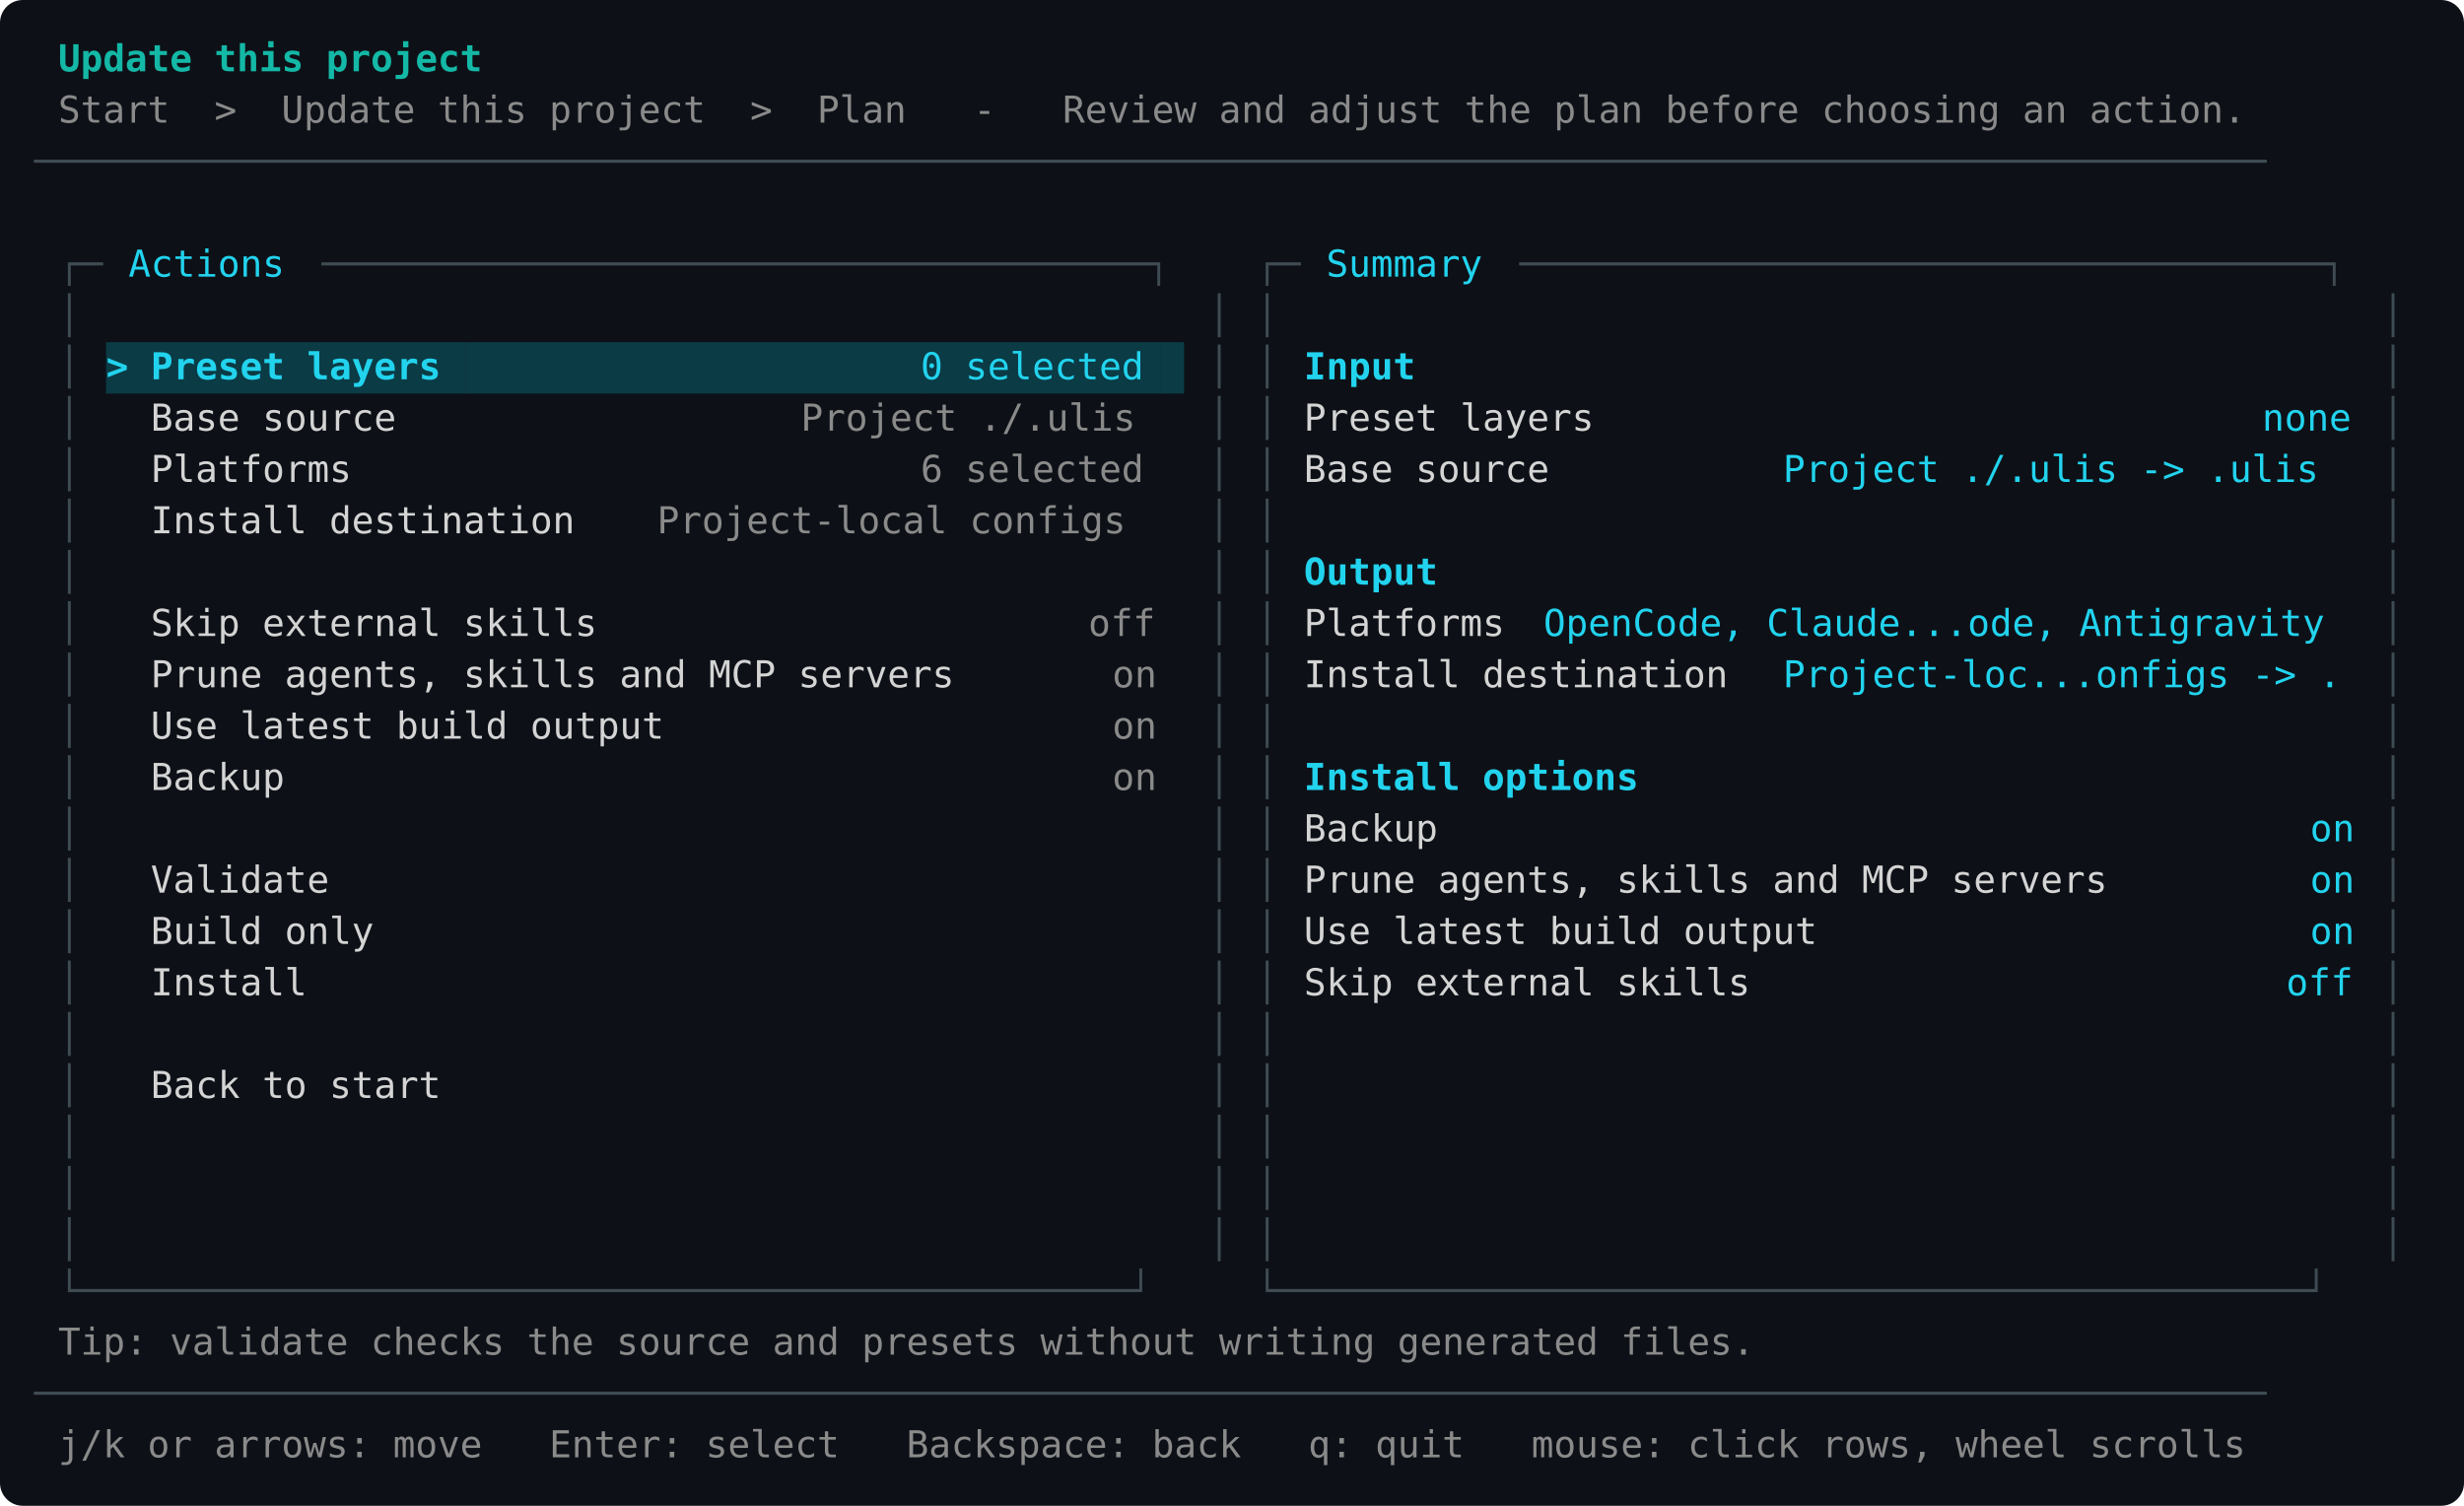
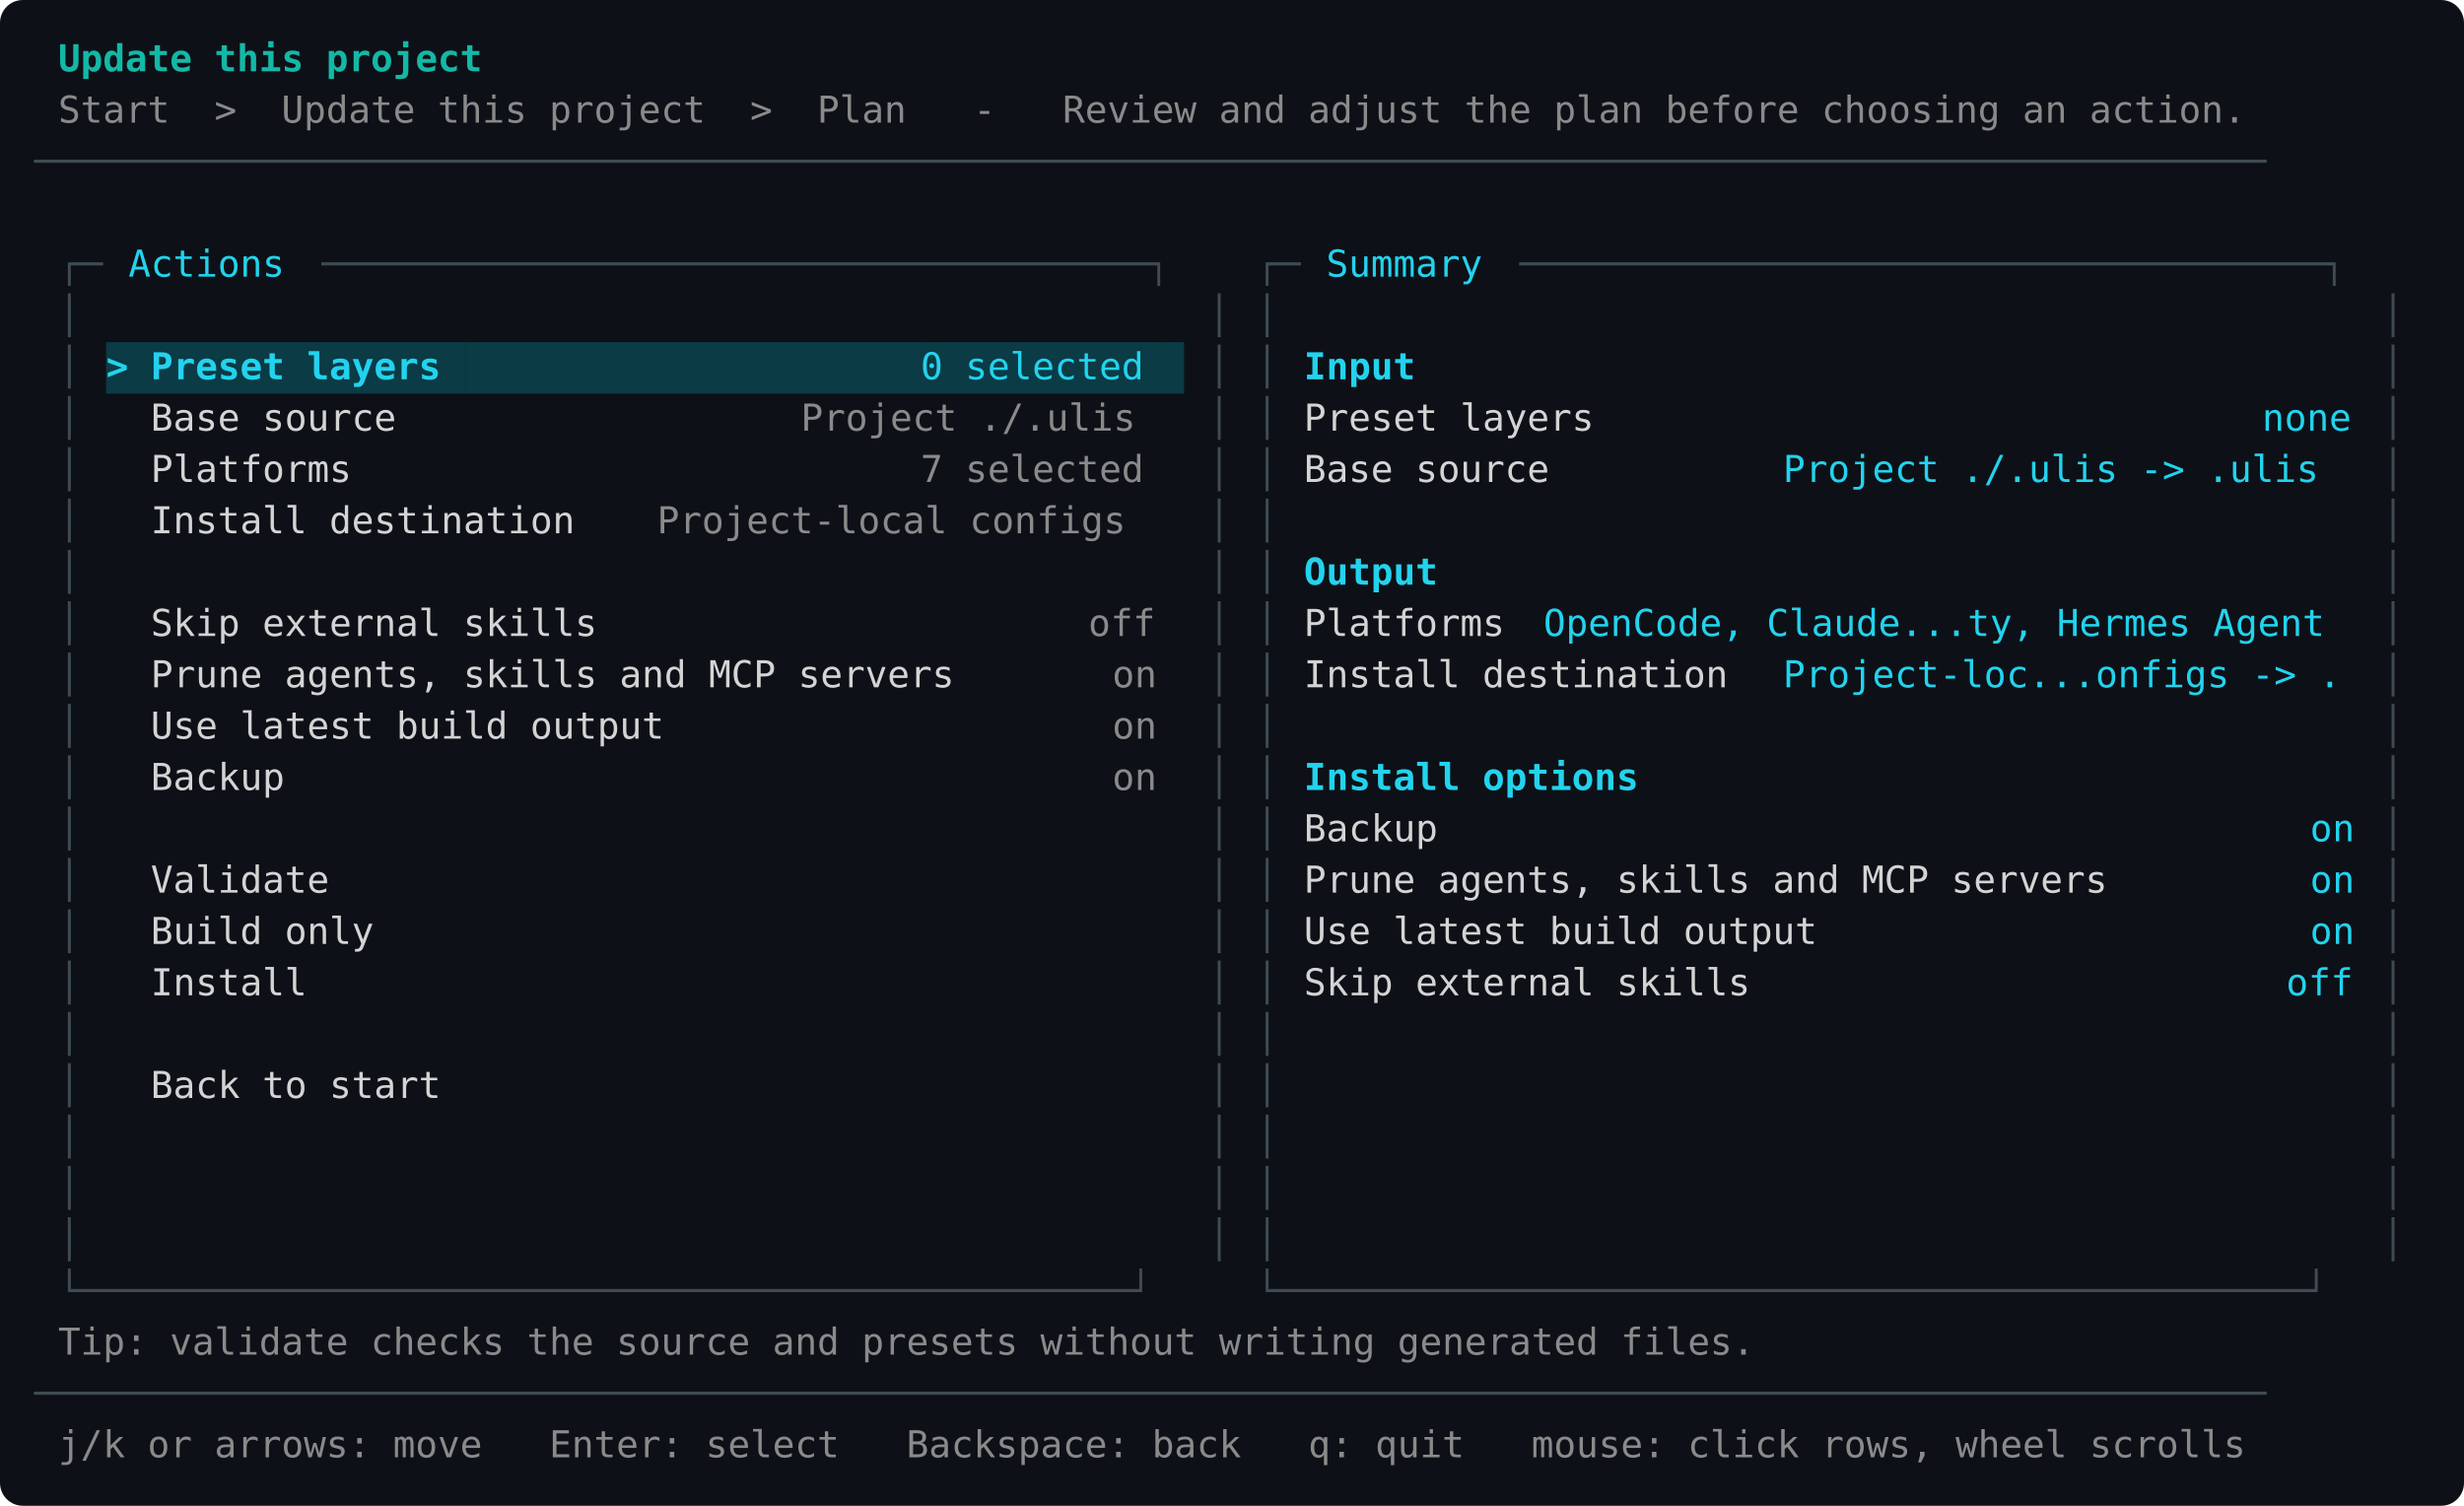
<svg xmlns="http://www.w3.org/2000/svg" width="864" height="528" viewBox="0 0 864 528" role="img" aria-label="ulis tui">
  <rect width="100%" height="100%" rx="8" fill="#0d1117" />
  <g font-family="ui-monospace, 'SF Mono', 'Cascadia Mono', 'DejaVu Sans Mono', monospace" font-size="13">
    <text x="20.4" y="25.0" fill="#14b8a6" xml:space="preserve" textLength="159.6" lengthAdjust="spacingAndGlyphs" font-weight="700">Update this project</text>
    <text x="20.4" y="43.0" fill="#8a8a8a" xml:space="preserve" textLength="823.2" lengthAdjust="spacingAndGlyphs">Start  &gt;  Update this project  &gt;  Plan   -   Review and adjust the plan before choosing an action.</text>
    <text x="12.0" y="61.0" fill="#3f4b52" xml:space="preserve" textLength="840.0" lengthAdjust="spacingAndGlyphs">────────────────────────────────────────────────────────────────────────────────────────────────────</text>
    <text x="20.4" y="97.0" fill="#3f4b52" xml:space="preserve" textLength="16.8" lengthAdjust="spacingAndGlyphs">┌─</text>
    <text x="37.2" y="97.0" fill="#22d3ee" xml:space="preserve" textLength="75.6" lengthAdjust="spacingAndGlyphs"> Actions </text>
    <text x="112.8" y="97.0" fill="#3f4b52" xml:space="preserve" textLength="319.2" lengthAdjust="spacingAndGlyphs">─────────────────────────────────────┐</text>
    <text x="440.4" y="97.0" fill="#3f4b52" xml:space="preserve" textLength="16.8" lengthAdjust="spacingAndGlyphs">┌─</text>
    <text x="457.2" y="97.0" fill="#22d3ee" xml:space="preserve" textLength="75.6" lengthAdjust="spacingAndGlyphs"> Summary </text>
    <text x="532.8" y="97.0" fill="#3f4b52" xml:space="preserve" textLength="310.8" lengthAdjust="spacingAndGlyphs">────────────────────────────────────┐</text>
    <text x="20.4" y="115.0" fill="#3f4b52" xml:space="preserve" textLength="8.4" lengthAdjust="spacingAndGlyphs">│</text>
    <text x="423.6" y="115.0" fill="#3f4b52" xml:space="preserve" textLength="8.4" lengthAdjust="spacingAndGlyphs">│</text>
    <text x="440.4" y="115.0" fill="#3f4b52" xml:space="preserve" textLength="8.4" lengthAdjust="spacingAndGlyphs">│</text>
    <text x="835.2" y="115.0" fill="#3f4b52" xml:space="preserve" textLength="8.4" lengthAdjust="spacingAndGlyphs">│</text>
    <text x="20.4" y="133.0" fill="#3f4b52" xml:space="preserve" textLength="8.4" lengthAdjust="spacingAndGlyphs">│</text>
    <rect x="37.2" y="120.0" width="126.0" height="18" fill="#0b3b45" />
    <text x="37.2" y="133.0" fill="#22d3ee" xml:space="preserve" textLength="126.0" lengthAdjust="spacingAndGlyphs" font-weight="700">&gt; Preset layers</text>
    <rect x="163.2" y="120.0" width="159.6" height="18" fill="#0b3b45" />
    <rect x="322.8" y="120.0" width="84.0" height="18" fill="#0b3b45" />
    <text x="322.8" y="133.0" fill="#22d3ee" xml:space="preserve" textLength="84.0" lengthAdjust="spacingAndGlyphs">0 selected</text>
    <rect x="406.8" y="120.0" width="8.4" height="18" fill="#0b3b45" />
    <text x="423.6" y="133.0" fill="#3f4b52" xml:space="preserve" textLength="8.4" lengthAdjust="spacingAndGlyphs">│</text>
    <text x="440.4" y="133.0" fill="#3f4b52" xml:space="preserve" textLength="8.4" lengthAdjust="spacingAndGlyphs">│</text>
    <text x="457.2" y="133.0" fill="#22d3ee" xml:space="preserve" textLength="42.0" lengthAdjust="spacingAndGlyphs" font-weight="700">Input</text>
    <text x="835.2" y="133.0" fill="#3f4b52" xml:space="preserve" textLength="8.4" lengthAdjust="spacingAndGlyphs">│</text>
    <text x="20.4" y="151.0" fill="#3f4b52" xml:space="preserve" textLength="8.4" lengthAdjust="spacingAndGlyphs">│</text>
    <text x="37.2" y="151.0" fill="#d4d4d4" xml:space="preserve" textLength="109.2" lengthAdjust="spacingAndGlyphs">  Base source</text>
    <text x="280.8" y="151.0" fill="#8a8a8a" xml:space="preserve" textLength="126.0" lengthAdjust="spacingAndGlyphs">Project ./.ulis</text>
    <text x="423.6" y="151.0" fill="#3f4b52" xml:space="preserve" textLength="8.4" lengthAdjust="spacingAndGlyphs">│</text>
    <text x="440.4" y="151.0" fill="#3f4b52" xml:space="preserve" textLength="8.4" lengthAdjust="spacingAndGlyphs">│</text>
    <text x="457.2" y="151.0" fill="#d4d4d4" xml:space="preserve" textLength="109.2" lengthAdjust="spacingAndGlyphs">Preset layers</text>
    <text x="793.2" y="151.0" fill="#22d3ee" xml:space="preserve" textLength="33.6" lengthAdjust="spacingAndGlyphs">none</text>
    <text x="835.2" y="151.0" fill="#3f4b52" xml:space="preserve" textLength="8.4" lengthAdjust="spacingAndGlyphs">│</text>
    <text x="20.4" y="169.0" fill="#3f4b52" xml:space="preserve" textLength="8.4" lengthAdjust="spacingAndGlyphs">│</text>
    <text x="37.2" y="169.0" fill="#d4d4d4" xml:space="preserve" textLength="92.4" lengthAdjust="spacingAndGlyphs">  Platforms</text>
-     <text x="322.8" y="169.0" fill="#8a8a8a" xml:space="preserve" textLength="84.0" lengthAdjust="spacingAndGlyphs">6 selected</text>
+     <text x="322.8" y="169.0" fill="#8a8a8a" xml:space="preserve" textLength="84.0" lengthAdjust="spacingAndGlyphs">7 selected</text>
    <text x="423.6" y="169.0" fill="#3f4b52" xml:space="preserve" textLength="8.4" lengthAdjust="spacingAndGlyphs">│</text>
    <text x="440.4" y="169.0" fill="#3f4b52" xml:space="preserve" textLength="8.4" lengthAdjust="spacingAndGlyphs">│</text>
    <text x="457.2" y="169.0" fill="#d4d4d4" xml:space="preserve" textLength="92.4" lengthAdjust="spacingAndGlyphs">Base source</text>
    <text x="625.2" y="169.0" fill="#22d3ee" xml:space="preserve" textLength="201.6" lengthAdjust="spacingAndGlyphs">Project ./.ulis -&gt; .ulis</text>
    <text x="835.2" y="169.0" fill="#3f4b52" xml:space="preserve" textLength="8.4" lengthAdjust="spacingAndGlyphs">│</text>
    <text x="20.4" y="187.0" fill="#3f4b52" xml:space="preserve" textLength="8.4" lengthAdjust="spacingAndGlyphs">│</text>
    <text x="37.2" y="187.0" fill="#d4d4d4" xml:space="preserve" textLength="176.4" lengthAdjust="spacingAndGlyphs">  Install destination</text>
    <text x="230.4" y="187.0" fill="#8a8a8a" xml:space="preserve" textLength="176.4" lengthAdjust="spacingAndGlyphs">Project-local configs</text>
    <text x="423.6" y="187.0" fill="#3f4b52" xml:space="preserve" textLength="8.4" lengthAdjust="spacingAndGlyphs">│</text>
    <text x="440.4" y="187.0" fill="#3f4b52" xml:space="preserve" textLength="8.4" lengthAdjust="spacingAndGlyphs">│</text>
    <text x="835.2" y="187.0" fill="#3f4b52" xml:space="preserve" textLength="8.4" lengthAdjust="spacingAndGlyphs">│</text>
    <text x="20.4" y="205.0" fill="#3f4b52" xml:space="preserve" textLength="8.4" lengthAdjust="spacingAndGlyphs">│</text>
    <text x="423.6" y="205.0" fill="#3f4b52" xml:space="preserve" textLength="8.4" lengthAdjust="spacingAndGlyphs">│</text>
    <text x="440.4" y="205.0" fill="#3f4b52" xml:space="preserve" textLength="8.4" lengthAdjust="spacingAndGlyphs">│</text>
    <text x="457.2" y="205.0" fill="#22d3ee" xml:space="preserve" textLength="50.4" lengthAdjust="spacingAndGlyphs" font-weight="700">Output</text>
    <text x="835.2" y="205.0" fill="#3f4b52" xml:space="preserve" textLength="8.4" lengthAdjust="spacingAndGlyphs">│</text>
    <text x="20.4" y="223.0" fill="#3f4b52" xml:space="preserve" textLength="8.4" lengthAdjust="spacingAndGlyphs">│</text>
    <text x="37.2" y="223.0" fill="#d4d4d4" xml:space="preserve" textLength="184.8" lengthAdjust="spacingAndGlyphs">  Skip external skills</text>
    <text x="381.6" y="223.0" fill="#8a8a8a" xml:space="preserve" textLength="25.2" lengthAdjust="spacingAndGlyphs">off</text>
    <text x="423.6" y="223.0" fill="#3f4b52" xml:space="preserve" textLength="8.4" lengthAdjust="spacingAndGlyphs">│</text>
    <text x="440.4" y="223.0" fill="#3f4b52" xml:space="preserve" textLength="8.4" lengthAdjust="spacingAndGlyphs">│</text>
    <text x="457.2" y="223.0" fill="#d4d4d4" xml:space="preserve" textLength="75.6" lengthAdjust="spacingAndGlyphs">Platforms</text>
-     <text x="541.2" y="223.0" fill="#22d3ee" xml:space="preserve" textLength="294.0" lengthAdjust="spacingAndGlyphs">OpenCode, Claude...ode, Antigravity</text>
+     <text x="541.2" y="223.0" fill="#22d3ee" xml:space="preserve" textLength="294.0" lengthAdjust="spacingAndGlyphs">OpenCode, Claude...ty, Hermes Agent</text>
    <text x="835.2" y="223.0" fill="#3f4b52" xml:space="preserve" textLength="8.4" lengthAdjust="spacingAndGlyphs">│</text>
    <text x="20.4" y="241.0" fill="#3f4b52" xml:space="preserve" textLength="8.4" lengthAdjust="spacingAndGlyphs">│</text>
    <text x="37.2" y="241.0" fill="#d4d4d4" xml:space="preserve" textLength="319.2" lengthAdjust="spacingAndGlyphs">  Prune agents, skills and MCP servers</text>
    <text x="390.0" y="241.0" fill="#8a8a8a" xml:space="preserve" textLength="16.8" lengthAdjust="spacingAndGlyphs">on</text>
    <text x="423.6" y="241.0" fill="#3f4b52" xml:space="preserve" textLength="8.4" lengthAdjust="spacingAndGlyphs">│</text>
    <text x="440.4" y="241.0" fill="#3f4b52" xml:space="preserve" textLength="8.4" lengthAdjust="spacingAndGlyphs">│</text>
    <text x="457.2" y="241.0" fill="#d4d4d4" xml:space="preserve" textLength="159.6" lengthAdjust="spacingAndGlyphs">Install destination</text>
    <text x="625.2" y="241.0" fill="#22d3ee" xml:space="preserve" textLength="210.0" lengthAdjust="spacingAndGlyphs">Project-loc...onfigs -&gt; .</text>
    <text x="835.2" y="241.0" fill="#3f4b52" xml:space="preserve" textLength="8.4" lengthAdjust="spacingAndGlyphs">│</text>
    <text x="20.4" y="259.0" fill="#3f4b52" xml:space="preserve" textLength="8.4" lengthAdjust="spacingAndGlyphs">│</text>
    <text x="37.2" y="259.0" fill="#d4d4d4" xml:space="preserve" textLength="210.0" lengthAdjust="spacingAndGlyphs">  Use latest build output</text>
    <text x="390.0" y="259.0" fill="#8a8a8a" xml:space="preserve" textLength="16.8" lengthAdjust="spacingAndGlyphs">on</text>
    <text x="423.6" y="259.0" fill="#3f4b52" xml:space="preserve" textLength="8.4" lengthAdjust="spacingAndGlyphs">│</text>
    <text x="440.4" y="259.0" fill="#3f4b52" xml:space="preserve" textLength="8.4" lengthAdjust="spacingAndGlyphs">│</text>
    <text x="835.2" y="259.0" fill="#3f4b52" xml:space="preserve" textLength="8.4" lengthAdjust="spacingAndGlyphs">│</text>
    <text x="20.4" y="277.0" fill="#3f4b52" xml:space="preserve" textLength="8.4" lengthAdjust="spacingAndGlyphs">│</text>
    <text x="37.2" y="277.0" fill="#d4d4d4" xml:space="preserve" textLength="67.2" lengthAdjust="spacingAndGlyphs">  Backup</text>
    <text x="390.0" y="277.0" fill="#8a8a8a" xml:space="preserve" textLength="16.8" lengthAdjust="spacingAndGlyphs">on</text>
    <text x="423.6" y="277.0" fill="#3f4b52" xml:space="preserve" textLength="8.4" lengthAdjust="spacingAndGlyphs">│</text>
    <text x="440.4" y="277.0" fill="#3f4b52" xml:space="preserve" textLength="8.4" lengthAdjust="spacingAndGlyphs">│</text>
    <text x="457.2" y="277.0" fill="#22d3ee" xml:space="preserve" textLength="126.0" lengthAdjust="spacingAndGlyphs" font-weight="700">Install options</text>
    <text x="835.2" y="277.0" fill="#3f4b52" xml:space="preserve" textLength="8.4" lengthAdjust="spacingAndGlyphs">│</text>
    <text x="20.4" y="295.0" fill="#3f4b52" xml:space="preserve" textLength="8.4" lengthAdjust="spacingAndGlyphs">│</text>
    <text x="423.6" y="295.0" fill="#3f4b52" xml:space="preserve" textLength="8.4" lengthAdjust="spacingAndGlyphs">│</text>
    <text x="440.4" y="295.0" fill="#3f4b52" xml:space="preserve" textLength="8.4" lengthAdjust="spacingAndGlyphs">│</text>
    <text x="457.2" y="295.0" fill="#d4d4d4" xml:space="preserve" textLength="50.4" lengthAdjust="spacingAndGlyphs">Backup</text>
    <text x="810.0" y="295.0" fill="#22d3ee" xml:space="preserve" textLength="16.8" lengthAdjust="spacingAndGlyphs">on</text>
    <text x="835.2" y="295.0" fill="#3f4b52" xml:space="preserve" textLength="8.4" lengthAdjust="spacingAndGlyphs">│</text>
    <text x="20.4" y="313.0" fill="#3f4b52" xml:space="preserve" textLength="8.4" lengthAdjust="spacingAndGlyphs">│</text>
    <text x="37.2" y="313.0" fill="#d4d4d4" xml:space="preserve" textLength="84.0" lengthAdjust="spacingAndGlyphs">  Validate</text>
    <text x="423.6" y="313.0" fill="#3f4b52" xml:space="preserve" textLength="8.4" lengthAdjust="spacingAndGlyphs">│</text>
    <text x="440.4" y="313.0" fill="#3f4b52" xml:space="preserve" textLength="8.4" lengthAdjust="spacingAndGlyphs">│</text>
    <text x="457.2" y="313.0" fill="#d4d4d4" xml:space="preserve" textLength="302.4" lengthAdjust="spacingAndGlyphs">Prune agents, skills and MCP servers</text>
    <text x="810.0" y="313.0" fill="#22d3ee" xml:space="preserve" textLength="16.8" lengthAdjust="spacingAndGlyphs">on</text>
    <text x="835.2" y="313.0" fill="#3f4b52" xml:space="preserve" textLength="8.4" lengthAdjust="spacingAndGlyphs">│</text>
    <text x="20.4" y="331.0" fill="#3f4b52" xml:space="preserve" textLength="8.4" lengthAdjust="spacingAndGlyphs">│</text>
    <text x="37.2" y="331.0" fill="#d4d4d4" xml:space="preserve" textLength="100.8" lengthAdjust="spacingAndGlyphs">  Build only</text>
    <text x="423.6" y="331.0" fill="#3f4b52" xml:space="preserve" textLength="8.4" lengthAdjust="spacingAndGlyphs">│</text>
    <text x="440.4" y="331.0" fill="#3f4b52" xml:space="preserve" textLength="8.4" lengthAdjust="spacingAndGlyphs">│</text>
    <text x="457.2" y="331.0" fill="#d4d4d4" xml:space="preserve" textLength="193.2" lengthAdjust="spacingAndGlyphs">Use latest build output</text>
    <text x="810.0" y="331.0" fill="#22d3ee" xml:space="preserve" textLength="16.8" lengthAdjust="spacingAndGlyphs">on</text>
    <text x="835.2" y="331.0" fill="#3f4b52" xml:space="preserve" textLength="8.4" lengthAdjust="spacingAndGlyphs">│</text>
    <text x="20.4" y="349.0" fill="#3f4b52" xml:space="preserve" textLength="8.4" lengthAdjust="spacingAndGlyphs">│</text>
    <text x="37.2" y="349.0" fill="#d4d4d4" xml:space="preserve" textLength="75.6" lengthAdjust="spacingAndGlyphs">  Install</text>
    <text x="423.6" y="349.0" fill="#3f4b52" xml:space="preserve" textLength="8.4" lengthAdjust="spacingAndGlyphs">│</text>
    <text x="440.4" y="349.0" fill="#3f4b52" xml:space="preserve" textLength="8.4" lengthAdjust="spacingAndGlyphs">│</text>
    <text x="457.2" y="349.0" fill="#d4d4d4" xml:space="preserve" textLength="168.0" lengthAdjust="spacingAndGlyphs">Skip external skills</text>
    <text x="801.6" y="349.0" fill="#22d3ee" xml:space="preserve" textLength="25.2" lengthAdjust="spacingAndGlyphs">off</text>
    <text x="835.2" y="349.0" fill="#3f4b52" xml:space="preserve" textLength="8.4" lengthAdjust="spacingAndGlyphs">│</text>
    <text x="20.4" y="367.0" fill="#3f4b52" xml:space="preserve" textLength="8.4" lengthAdjust="spacingAndGlyphs">│</text>
    <text x="423.6" y="367.0" fill="#3f4b52" xml:space="preserve" textLength="8.4" lengthAdjust="spacingAndGlyphs">│</text>
    <text x="440.4" y="367.0" fill="#3f4b52" xml:space="preserve" textLength="8.4" lengthAdjust="spacingAndGlyphs">│</text>
    <text x="835.2" y="367.0" fill="#3f4b52" xml:space="preserve" textLength="8.4" lengthAdjust="spacingAndGlyphs">│</text>
    <text x="20.4" y="385.0" fill="#3f4b52" xml:space="preserve" textLength="8.4" lengthAdjust="spacingAndGlyphs">│</text>
    <text x="37.2" y="385.0" fill="#d4d4d4" xml:space="preserve" textLength="126.0" lengthAdjust="spacingAndGlyphs">  Back to start</text>
    <text x="423.6" y="385.0" fill="#3f4b52" xml:space="preserve" textLength="8.4" lengthAdjust="spacingAndGlyphs">│</text>
    <text x="440.4" y="385.0" fill="#3f4b52" xml:space="preserve" textLength="8.4" lengthAdjust="spacingAndGlyphs">│</text>
    <text x="835.2" y="385.0" fill="#3f4b52" xml:space="preserve" textLength="8.4" lengthAdjust="spacingAndGlyphs">│</text>
    <text x="20.4" y="403.0" fill="#3f4b52" xml:space="preserve" textLength="8.4" lengthAdjust="spacingAndGlyphs">│</text>
    <text x="423.6" y="403.0" fill="#3f4b52" xml:space="preserve" textLength="8.4" lengthAdjust="spacingAndGlyphs">│</text>
    <text x="440.4" y="403.0" fill="#3f4b52" xml:space="preserve" textLength="8.4" lengthAdjust="spacingAndGlyphs">│</text>
    <text x="835.2" y="403.0" fill="#3f4b52" xml:space="preserve" textLength="8.4" lengthAdjust="spacingAndGlyphs">│</text>
    <text x="20.4" y="421.0" fill="#3f4b52" xml:space="preserve" textLength="8.4" lengthAdjust="spacingAndGlyphs">│</text>
    <text x="423.6" y="421.0" fill="#3f4b52" xml:space="preserve" textLength="8.4" lengthAdjust="spacingAndGlyphs">│</text>
    <text x="440.4" y="421.0" fill="#3f4b52" xml:space="preserve" textLength="8.4" lengthAdjust="spacingAndGlyphs">│</text>
    <text x="835.2" y="421.0" fill="#3f4b52" xml:space="preserve" textLength="8.4" lengthAdjust="spacingAndGlyphs">│</text>
    <text x="20.4" y="439.0" fill="#3f4b52" xml:space="preserve" textLength="8.4" lengthAdjust="spacingAndGlyphs">│</text>
    <text x="423.6" y="439.0" fill="#3f4b52" xml:space="preserve" textLength="8.4" lengthAdjust="spacingAndGlyphs">│</text>
    <text x="440.4" y="439.0" fill="#3f4b52" xml:space="preserve" textLength="8.4" lengthAdjust="spacingAndGlyphs">│</text>
    <text x="835.2" y="439.0" fill="#3f4b52" xml:space="preserve" textLength="8.4" lengthAdjust="spacingAndGlyphs">│</text>
    <text x="20.4" y="457.0" fill="#3f4b52" xml:space="preserve" textLength="411.6" lengthAdjust="spacingAndGlyphs">└───────────────────────────────────────────────┘</text>
    <text x="440.4" y="457.0" fill="#3f4b52" xml:space="preserve" textLength="403.2" lengthAdjust="spacingAndGlyphs">└──────────────────────────────────────────────┘</text>
    <text x="20.4" y="475.0" fill="#8a8a8a" xml:space="preserve" textLength="638.4" lengthAdjust="spacingAndGlyphs">Tip: validate checks the source and presets without writing generated files.</text>
    <text x="12.0" y="493.0" fill="#3f4b52" xml:space="preserve" textLength="840.0" lengthAdjust="spacingAndGlyphs">────────────────────────────────────────────────────────────────────────────────────────────────────</text>
    <text x="20.4" y="511.0" fill="#8a8a8a" xml:space="preserve" textLength="823.2" lengthAdjust="spacingAndGlyphs">j/k or arrows: move   Enter: select   Backspace: back   q: quit   mouse: click rows, wheel scrolls</text>
  </g>
</svg>
